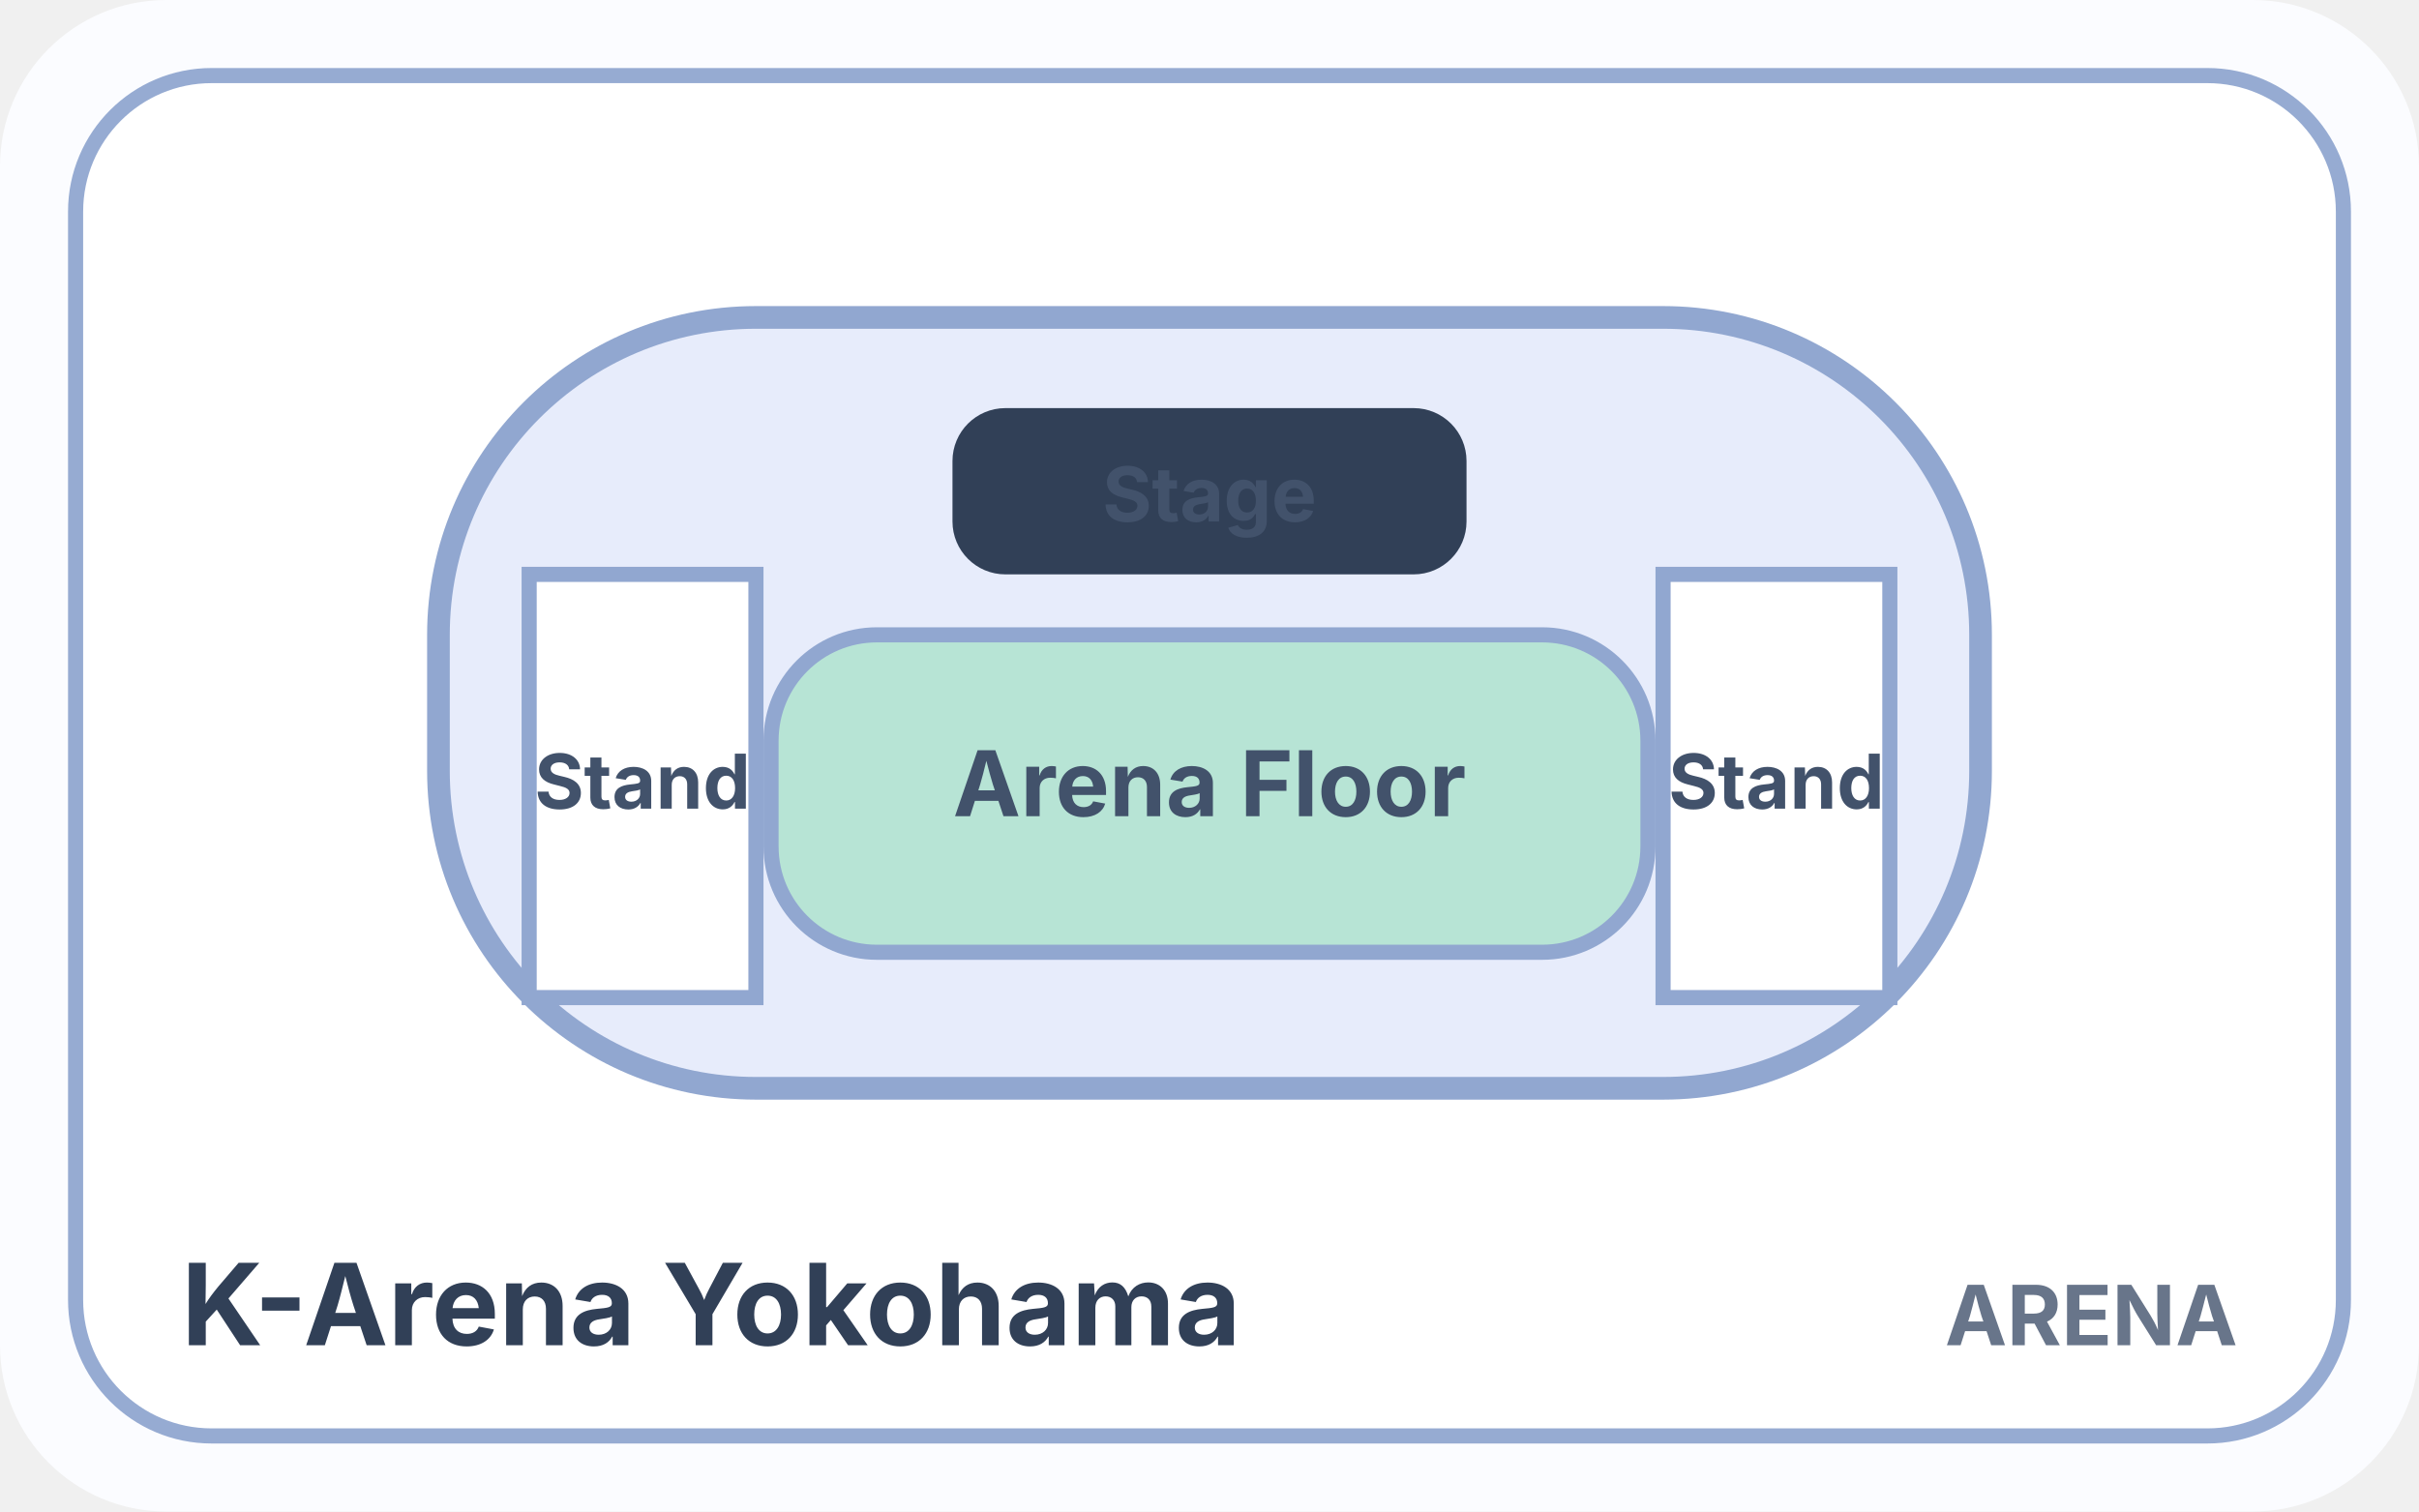
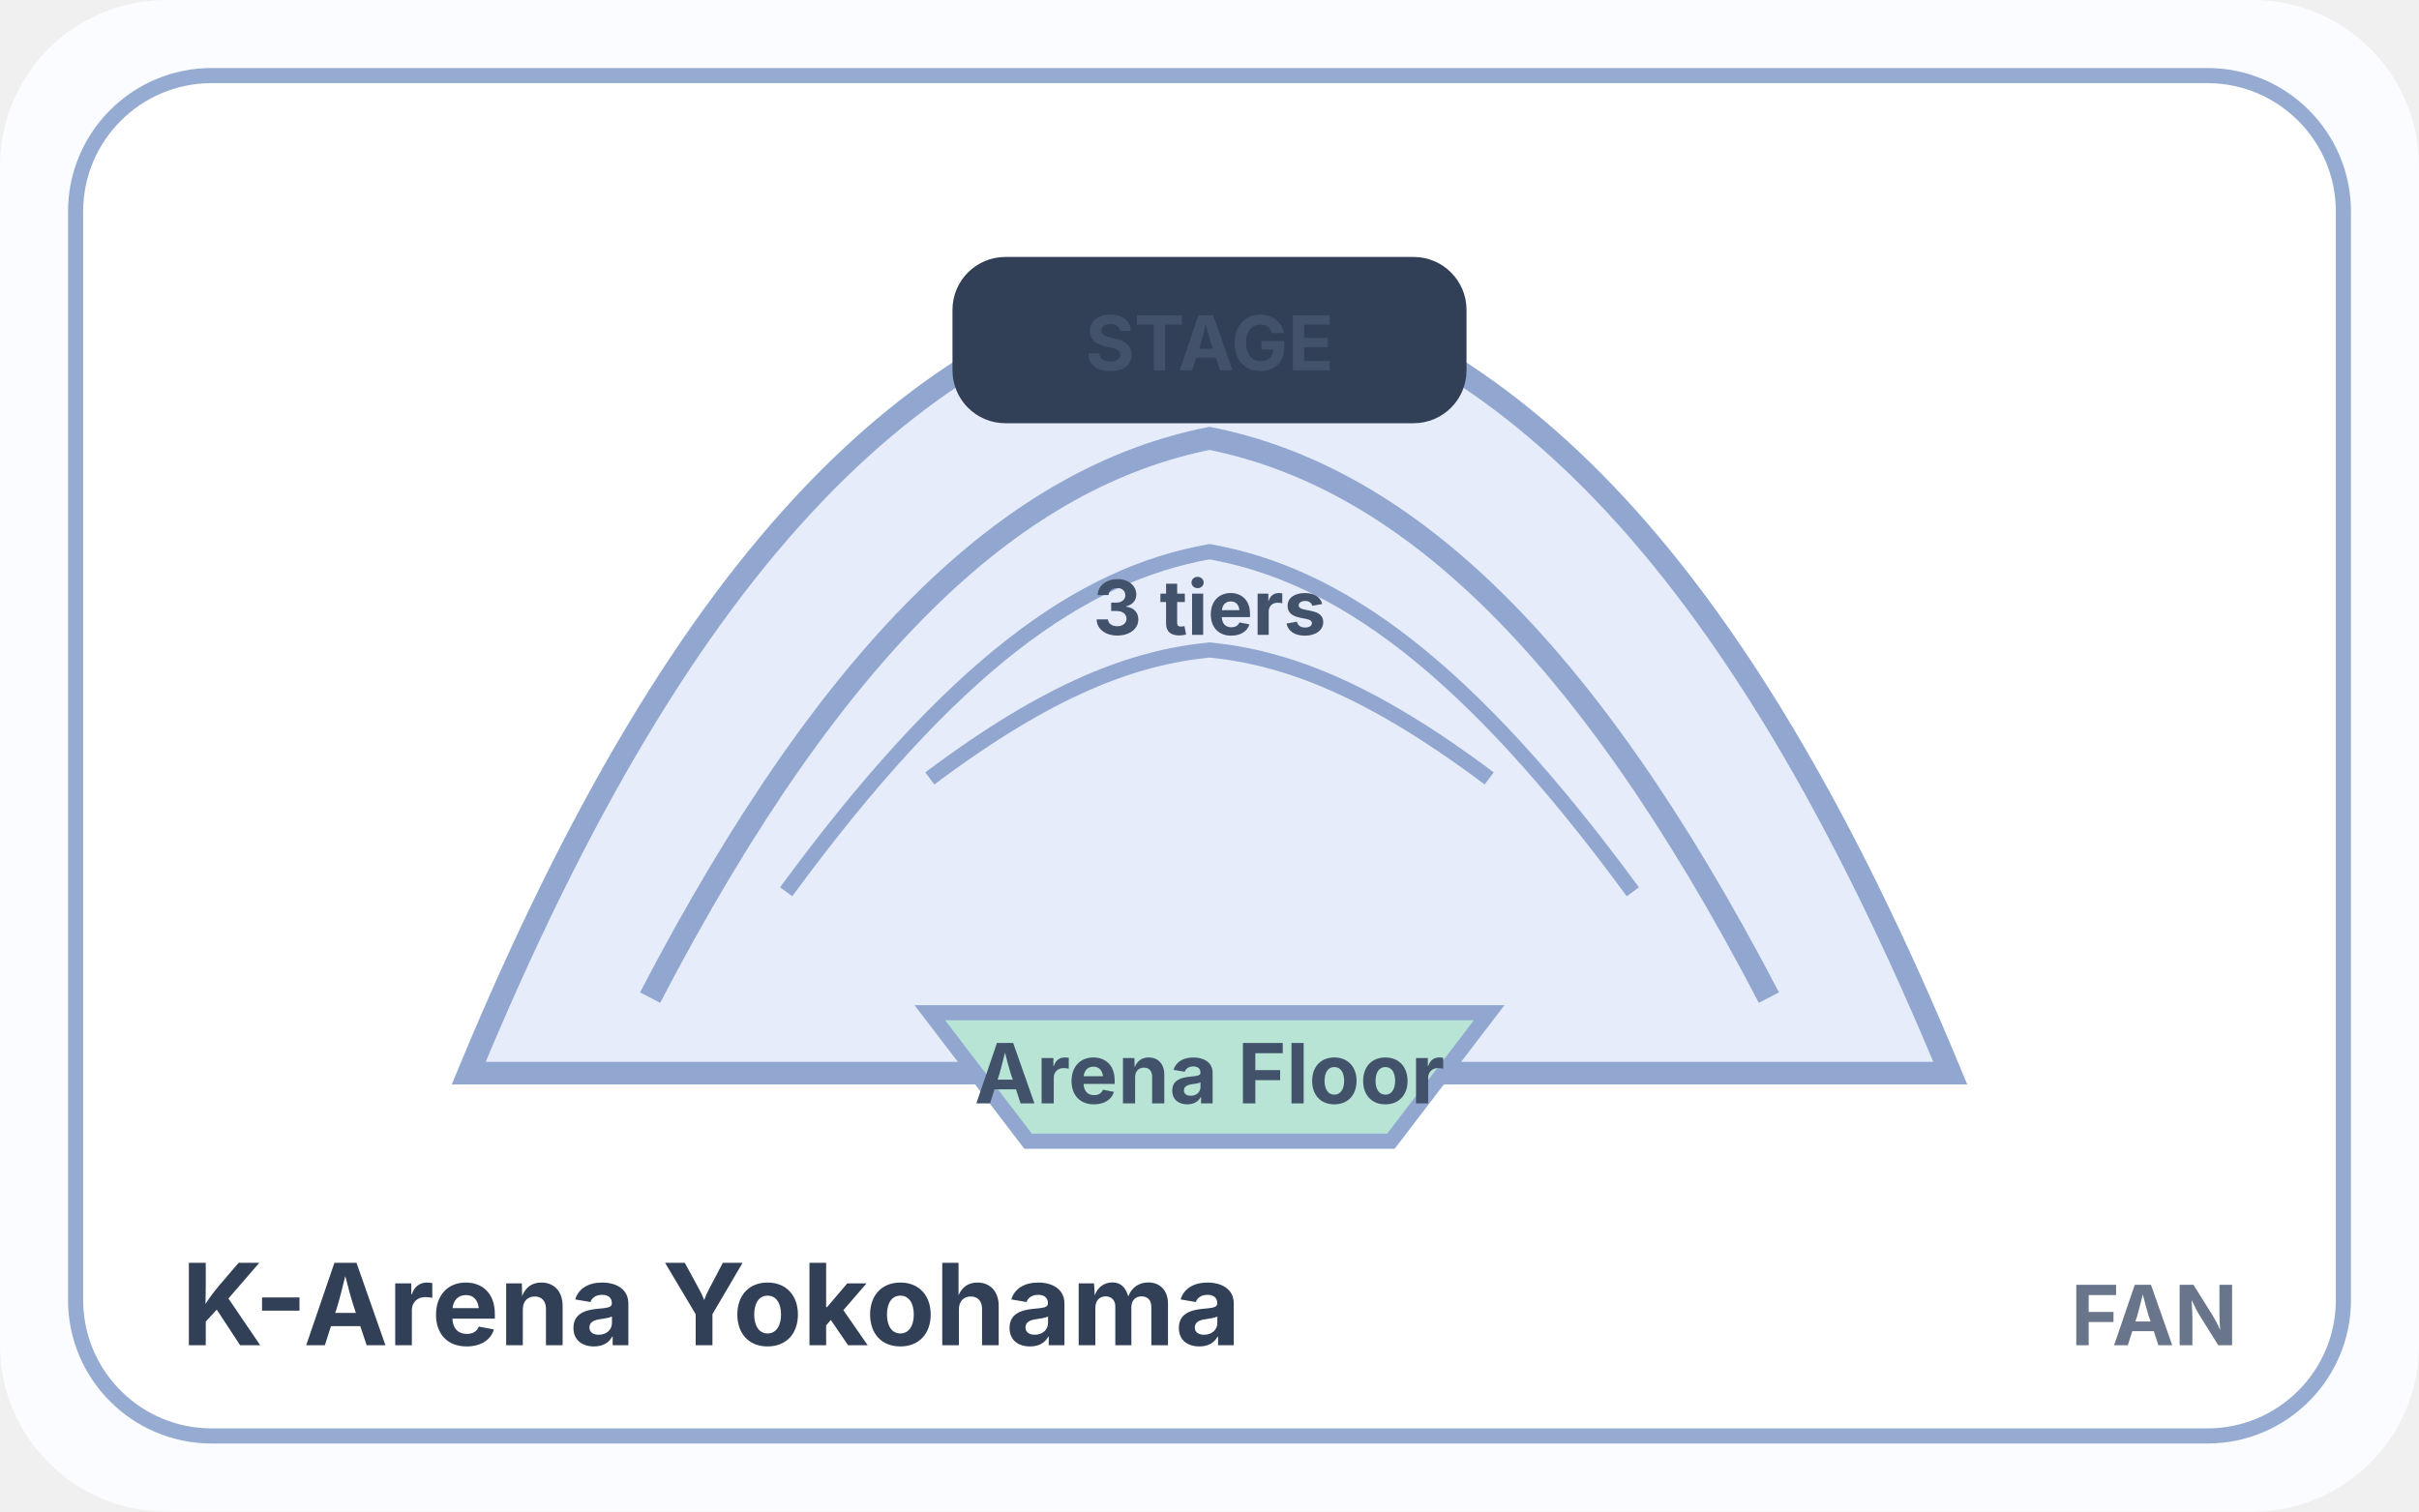
<svg xmlns="http://www.w3.org/2000/svg" viewBox="0 0 320 200" role="img" aria-labelledby="title desc">
  <rect width="320" height="200" rx="22" fill="#fbfcff" />
  <rect x="10" y="10" width="300" height="180" rx="18" fill="white" stroke="#91a7d0" stroke-width="2" opacity="0.95" />
-   <rect x="58" y="42" width="204" height="102" rx="42" fill="#e7ecfb" stroke="#91a7d0" stroke-width="3" />
-   <rect x="126" y="54" width="68" height="22" rx="7" fill="#314057" />
-   <rect x="102" y="84" width="116" height="42" rx="14" fill="#b7e4d5" stroke="#91a7d0" stroke-width="2" />
-   <path d="M70 76 h30 v56 h-30 z M220 76 h30 v56 h-30 z" fill="white" stroke="#91a7d0" stroke-width="2" />
-   <text x="160" y="69" text-anchor="middle" fill="#42526b" font-family="Inter, Arial, sans-serif" font-size="10" font-weight="700">Stage</text>
-   <text x="160" y="108" text-anchor="middle" fill="#42526b" font-family="Inter, Arial, sans-serif" font-size="12" font-weight="700">Arena Floor</text>
-   <text x="85" y="107" text-anchor="middle" fill="#42526b" font-family="Inter, Arial, sans-serif" font-size="10" font-weight="700">Stand</text>
-   <text x="235" y="107" text-anchor="middle" fill="#42526b" font-family="Inter, Arial, sans-serif" font-size="10" font-weight="700">Stand</text>
+   <path d="M62 142 C91 72 122 43 160 36 C198 43 229 72 258 142 Z" fill="#e7ecfb" stroke="#91a7d0" stroke-width="3" />
+   <path d="M86 132 C111 84 135 63 160 58 C185 63 209 84 234 132" fill="none" stroke="#91a7d0" stroke-width="3" />
+   <path d="M104 118 C126 88 143 76 160 73 C177 76 194 88 216 118" fill="none" stroke="#91a7d0" stroke-width="2" />
+   <path d="M123 103 C139 91 150 87 160 86 C170 87 181 91 197 103" fill="none" stroke="#91a7d0" stroke-width="2" />
+   <rect x="126" y="34" width="68" height="22" rx="7" fill="#314057" />
+   <path d="M123 134 H197 L184 151 H136 Z" fill="#b7e4d5" stroke="#91a7d0" stroke-width="2" />
+   <text x="160" y="49" text-anchor="middle" fill="#42526b" font-family="Inter, Arial, sans-serif" font-size="10" font-weight="700">STAGE</text>
+   <text x="160" y="146" text-anchor="middle" fill="#42526b" font-family="Inter, Arial, sans-serif" font-size="11" font-weight="700">Arena Floor</text>
+   <text x="160" y="84" text-anchor="middle" fill="#42526b" font-family="Inter, Arial, sans-serif" font-size="10" font-weight="700">3 tiers</text>
  <text x="24" y="178" fill="#314057" font-family="Inter, Arial, sans-serif" font-size="15" font-weight="700">K-Arena Yokohama</text>
-   <text x="296" y="178" text-anchor="end" fill="#68758a" font-family="Inter, Arial, sans-serif" font-size="11" font-weight="700">ARENA</text>
+   <text x="296" y="178" text-anchor="end" fill="#68758a" font-family="Inter, Arial, sans-serif" font-size="11" font-weight="700">FAN</text>
</svg>
